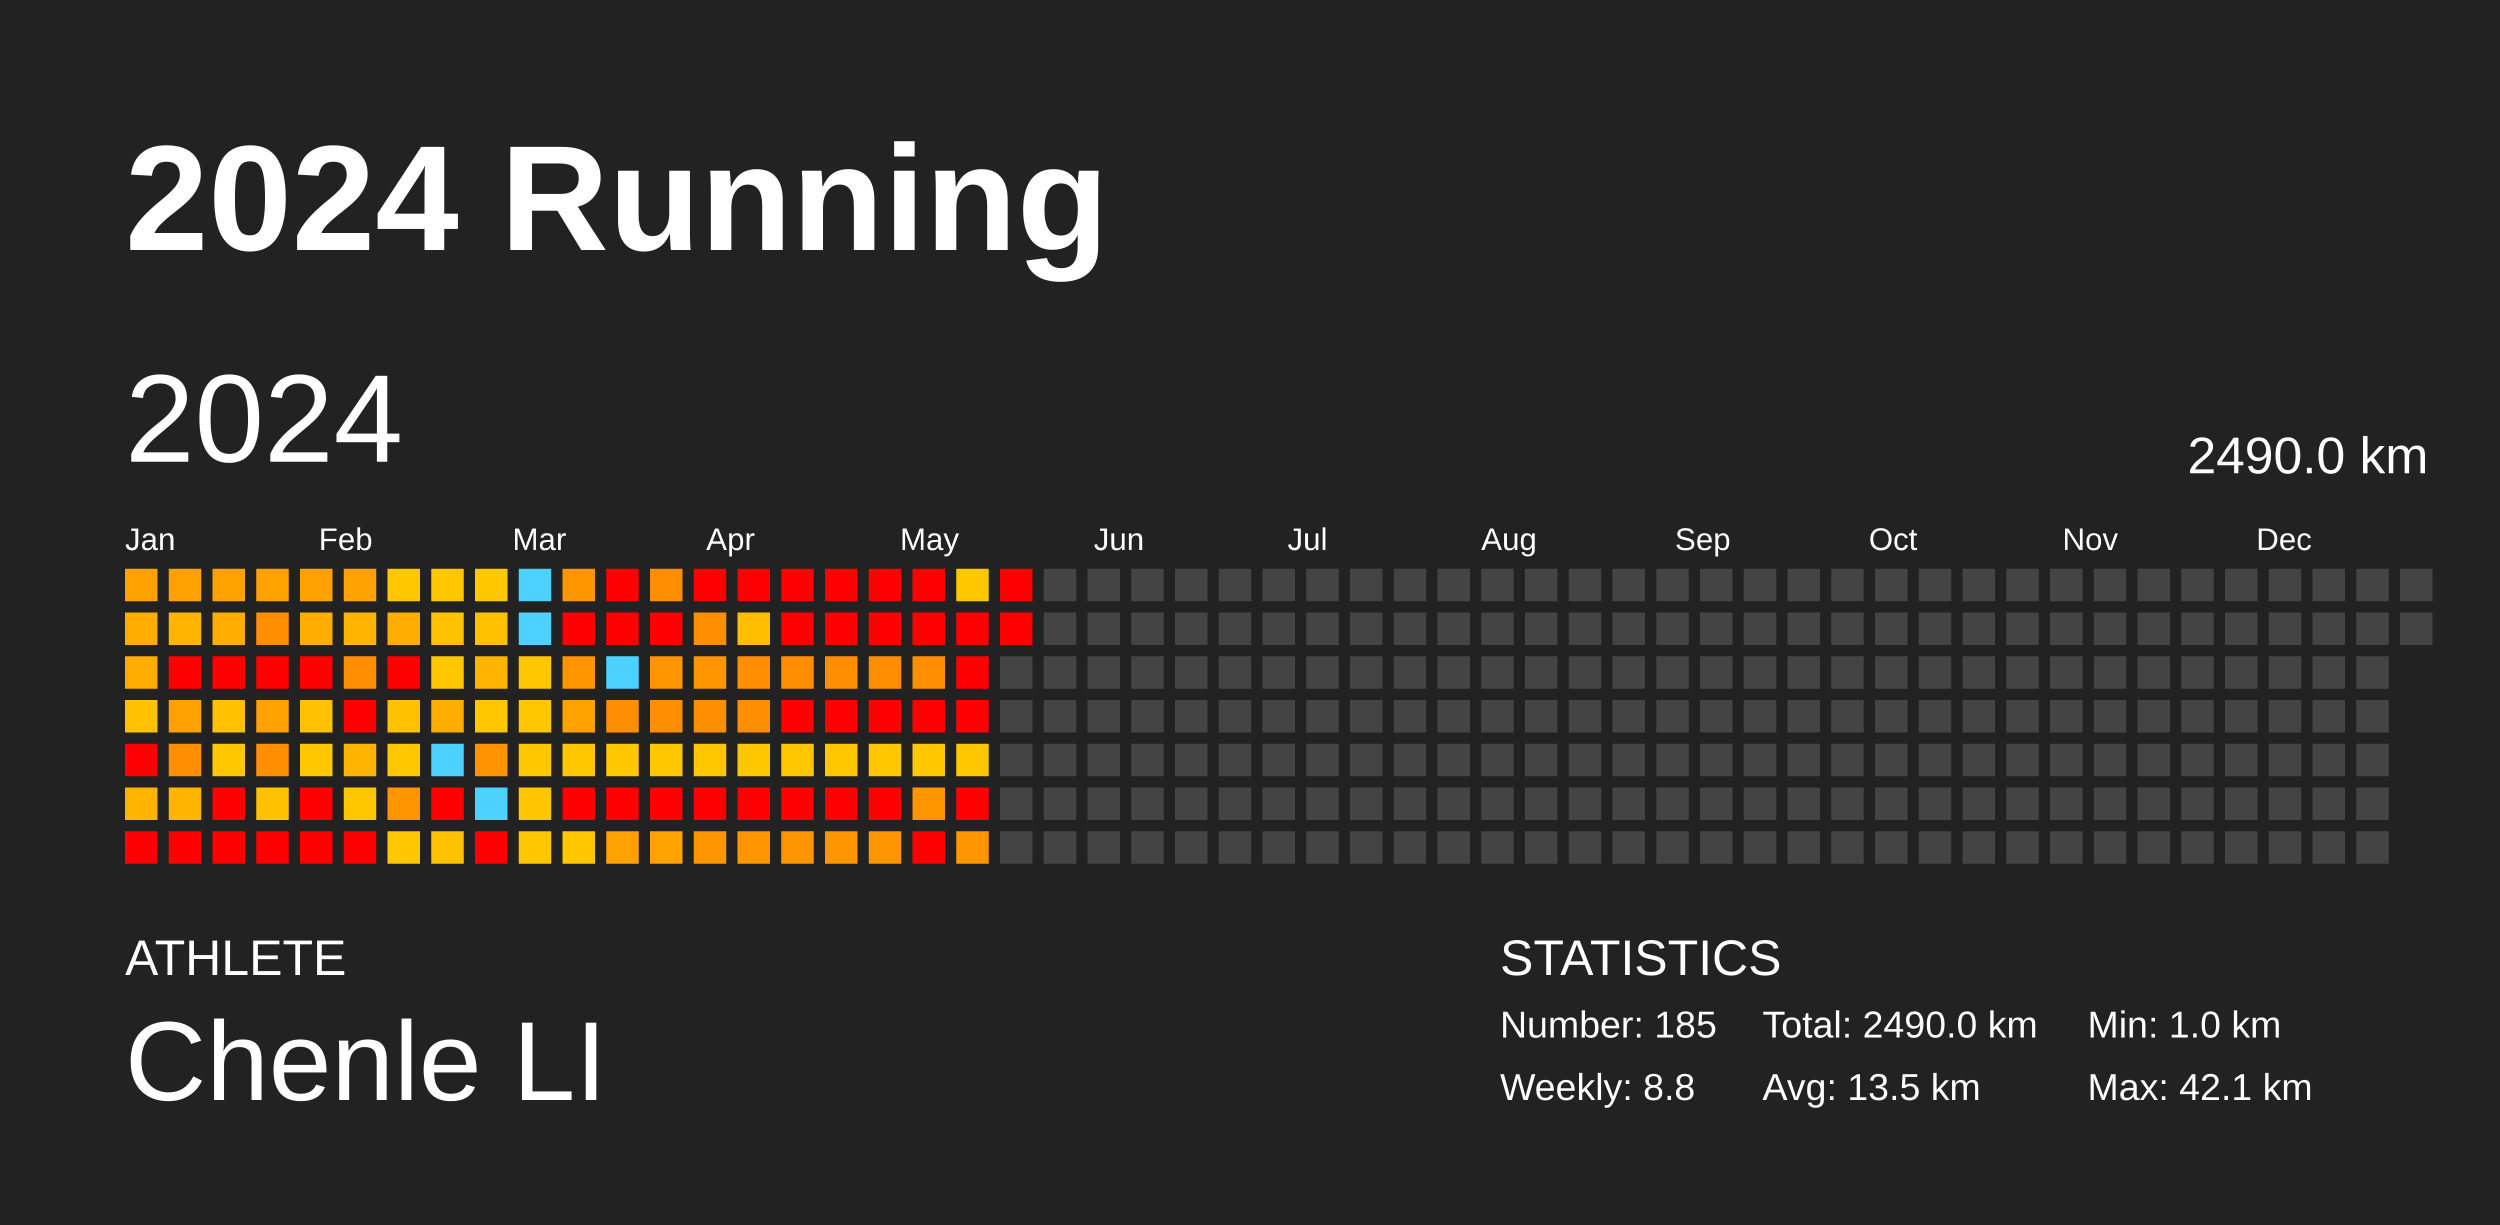
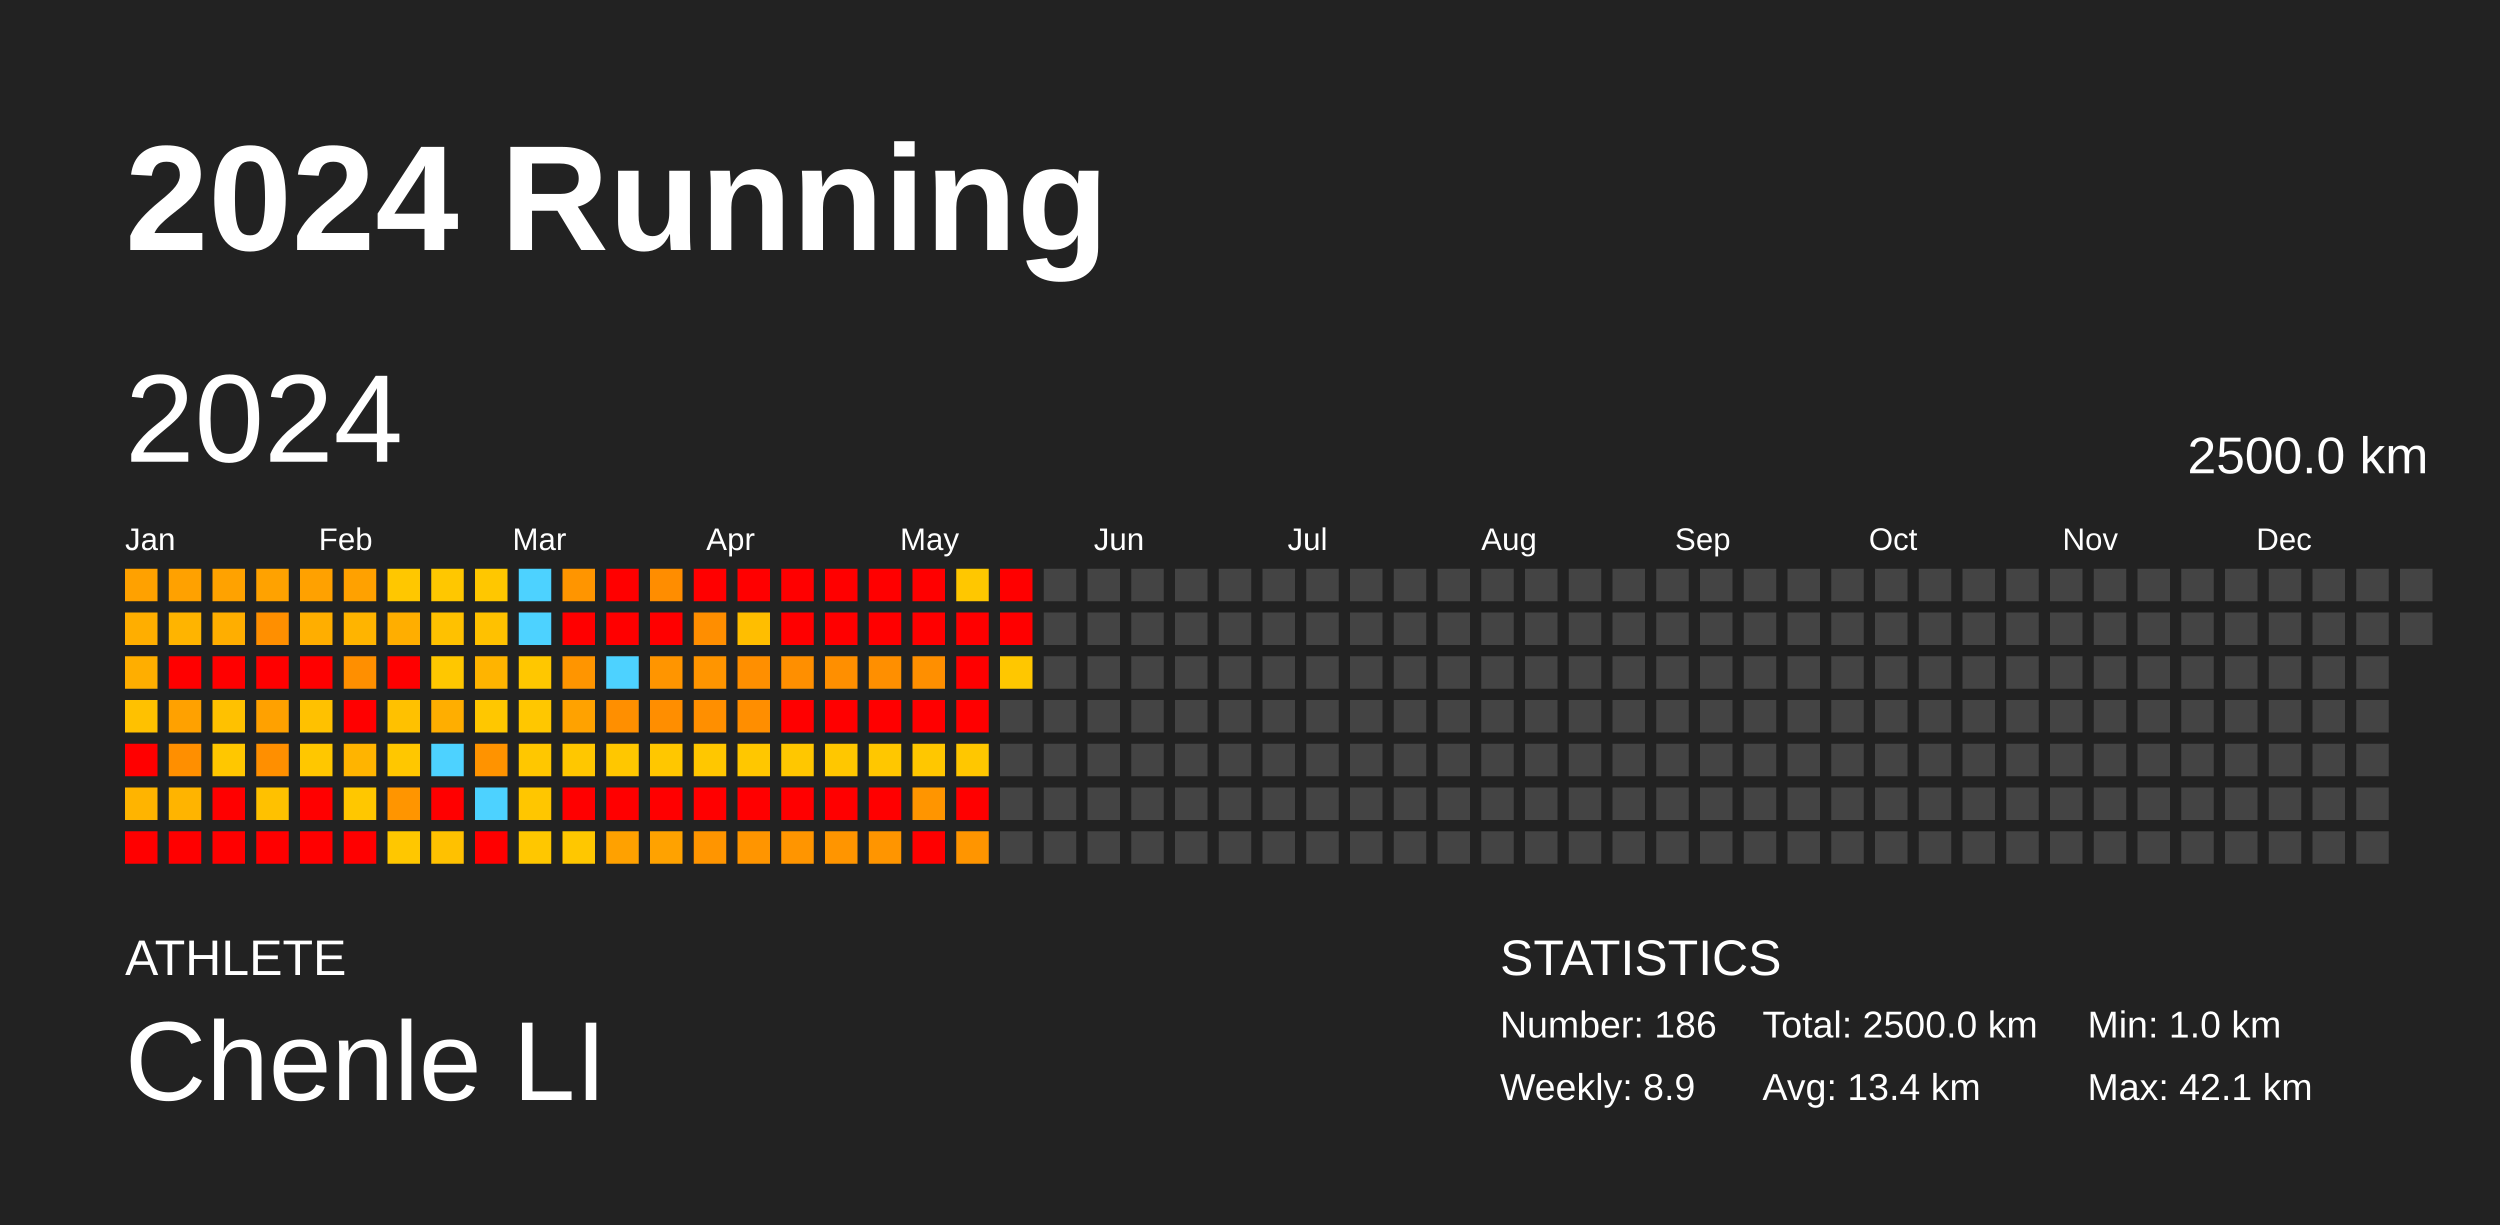
<svg xmlns="http://www.w3.org/2000/svg" baseProfile="full" height="98mm" version="1.1" viewBox="0,0,200,98" width="200mm">
  <defs />
  <rect fill="#222222" height="98" width="200" x="0" y="0" />
  <text fill="#FFFFFF" style="font-size:12px; font-family:Arial; font-weight:bold;" x="10" y="20">2024 Running</text>
  <text fill="#FFFFFF" style="font-size:4px; font-family:Arial" x="10" y="78">ATHLETE</text>
  <text fill="#FFFFFF" style="font-size:9px; font-family:Arial" x="10" y="88">Chenle LI</text>
  <text fill="#FFFFFF" style="font-size:4px; font-family:Arial" x="120" y="78">STATISTICS</text>
-   <text fill="#FFFFFF" style="font-size:3px; font-family:Arial" x="120" y="83">Number: 185</text>
-   <text fill="#FFFFFF" style="font-size:3px; font-family:Arial" x="120" y="88">Weekly: 8.8</text>
-   <text fill="#FFFFFF" style="font-size:3px; font-family:Arial" x="141" y="83">Total: 2490.0 km</text>
-   <text fill="#FFFFFF" style="font-size:3px; font-family:Arial" x="141" y="88">Avg: 13.5 km</text>
+   <text fill="#FFFFFF" style="font-size:3px; font-family:Arial" x="120" y="83">Number: 186</text>
+   <text fill="#FFFFFF" style="font-size:3px; font-family:Arial" x="120" y="88">Weekly: 8.9</text>
+   <text fill="#FFFFFF" style="font-size:3px; font-family:Arial" x="141" y="83">Total: 2500.0 km</text>
+   <text fill="#FFFFFF" style="font-size:3px; font-family:Arial" x="141" y="88">Avg: 13.4 km</text>
  <text fill="#FFFFFF" style="font-size:3px; font-family:Arial" x="167" y="83">Min: 1.0 km</text>
  <text fill="#FFFFFF" style="font-size:3px; font-family:Arial" x="167" y="88">Max: 42.1 km</text>
  <text dominant-baseline="hanging" fill="#FFFFFF" style="font-size:10.0px; font-family:Arial;" x="10" y="30">2024</text>
-   <text dominant-baseline="hanging" fill="#FFFFFF" style="font-size:4.125px; font-family:Arial;" x="175" y="35">2490.0 km</text>
+   <text dominant-baseline="hanging" fill="#FFFFFF" style="font-size:4.125px; font-family:Arial;" x="175" y="35">2500.0 km</text>
  <text fill="#FFFFFF" style="font-size:2.5px; font-family:Arial" x="10.0" y="44">Jan</text>
  <text fill="#FFFFFF" style="font-size:2.5px; font-family:Arial" x="25.5" y="44">Feb</text>
  <text fill="#FFFFFF" style="font-size:2.5px; font-family:Arial" x="41.0" y="44">Mar</text>
  <text fill="#FFFFFF" style="font-size:2.5px; font-family:Arial" x="56.5" y="44">Apr</text>
  <text fill="#FFFFFF" style="font-size:2.5px; font-family:Arial" x="72.0" y="44">May</text>
  <text fill="#FFFFFF" style="font-size:2.5px; font-family:Arial" x="87.5" y="44">Jun</text>
  <text fill="#FFFFFF" style="font-size:2.5px; font-family:Arial" x="103.0" y="44">Jul</text>
  <text fill="#FFFFFF" style="font-size:2.5px; font-family:Arial" x="118.5" y="44">Aug</text>
  <text fill="#FFFFFF" style="font-size:2.5px; font-family:Arial" x="134.0" y="44">Sep</text>
  <text fill="#FFFFFF" style="font-size:2.5px; font-family:Arial" x="149.5" y="44">Oct</text>
  <text fill="#FFFFFF" style="font-size:2.5px; font-family:Arial" x="165.0" y="44">Nov</text>
  <text fill="#FFFFFF" style="font-size:2.5px; font-family:Arial" x="180.5" y="44">Dec</text>
  <rect fill="#ffa100" height="2.6" width="2.6" x="10.0" y="45.5" />
  <rect fill="#ffae00" height="2.6" width="2.6" x="10.0" y="49.0" />
  <rect fill="#ffae00" height="2.6" width="2.6" x="10.0" y="52.5" />
  <rect fill="#ffc100" height="2.6" width="2.6" x="10.0" y="56.0" />
  <rect fill="red" height="2.6" width="2.6" x="10.0" y="59.5" />
  <rect fill="#ffb400" height="2.6" width="2.6" x="10.0" y="63.0" />
  <rect fill="red" height="2.6" width="2.6" x="10.0" y="66.5" />
  <rect fill="#ffa100" height="2.6" width="2.6" x="13.5" y="45.5" />
  <rect fill="#ffb400" height="2.6" width="2.6" x="13.5" y="49.0" />
  <rect fill="red" height="2.6" width="2.6" x="13.5" y="52.5" />
  <rect fill="#ffa100" height="2.6" width="2.6" x="13.5" y="56.0" />
  <rect fill="#ff8f00" height="2.6" width="2.6" x="13.5" y="59.5" />
  <rect fill="#ffb400" height="2.6" width="2.6" x="13.5" y="63.0" />
  <rect fill="red" height="2.6" width="2.6" x="13.5" y="66.5" />
  <rect fill="#ffa200" height="2.6" width="2.6" x="17.0" y="45.5" />
  <rect fill="#ffae00" height="2.6" width="2.6" x="17.0" y="49.0" />
  <rect fill="red" height="2.6" width="2.6" x="17.0" y="52.5" />
  <rect fill="#ffc100" height="2.6" width="2.6" x="17.0" y="56.0" />
  <rect fill="#ffc700" height="2.6" width="2.6" x="17.0" y="59.5" />
  <rect fill="red" height="2.6" width="2.6" x="17.0" y="63.0" />
  <rect fill="red" height="2.6" width="2.6" x="17.0" y="66.5" />
  <rect fill="#ffa200" height="2.6" width="2.6" x="20.5" y="45.5" />
  <rect fill="#ff8f00" height="2.6" width="2.6" x="20.5" y="49.0" />
  <rect fill="red" height="2.6" width="2.6" x="20.5" y="52.5" />
  <rect fill="#ffa100" height="2.6" width="2.6" x="20.5" y="56.0" />
  <rect fill="#ff8f00" height="2.6" width="2.6" x="20.5" y="59.5" />
  <rect fill="#ffc100" height="2.6" width="2.6" x="20.5" y="63.0" />
  <rect fill="red" height="2.6" width="2.6" x="20.5" y="66.5" />
  <rect fill="#ffa100" height="2.6" width="2.6" x="24.0" y="45.5" />
  <rect fill="#ffae00" height="2.6" width="2.6" x="24.0" y="49.0" />
  <rect fill="red" height="2.6" width="2.6" x="24.0" y="52.5" />
  <rect fill="#ffc100" height="2.6" width="2.6" x="24.0" y="56.0" />
  <rect fill="#ffc700" height="2.6" width="2.6" x="24.0" y="59.5" />
  <rect fill="red" height="2.6" width="2.6" x="24.0" y="63.0" />
  <rect fill="red" height="2.6" width="2.6" x="24.0" y="66.5" />
  <rect fill="#ffa100" height="2.6" width="2.6" x="27.5" y="45.5" />
  <rect fill="#ffb400" height="2.6" width="2.6" x="27.5" y="49.0" />
  <rect fill="#ff8f00" height="2.6" width="2.6" x="27.5" y="52.5" />
  <rect fill="red" height="2.6" width="2.6" x="27.5" y="56.0" />
  <rect fill="#ffb400" height="2.6" width="2.6" x="27.5" y="59.5" />
  <rect fill="#ffc700" height="2.6" width="2.6" x="27.5" y="63.0" />
  <rect fill="red" height="2.6" width="2.6" x="27.5" y="66.5" />
  <rect fill="#ffc700" height="2.6" width="2.6" x="31.0" y="45.5" />
  <rect fill="#ffae00" height="2.6" width="2.6" x="31.0" y="49.0" />
  <rect fill="red" height="2.6" width="2.6" x="31.0" y="52.5" />
  <rect fill="#ffc100" height="2.6" width="2.6" x="31.0" y="56.0" />
  <rect fill="#ffc700" height="2.6" width="2.6" x="31.0" y="59.5" />
  <rect fill="#ff9500" height="2.6" width="2.6" x="31.0" y="63.0" />
  <rect fill="#ffc700" height="2.6" width="2.6" x="31.0" y="66.5" />
  <rect fill="#ffc700" height="2.6" width="2.6" x="34.5" y="45.5" />
  <rect fill="#ffc100" height="2.6" width="2.6" x="34.5" y="49.0" />
  <rect fill="#ffc700" height="2.6" width="2.6" x="34.5" y="52.5" />
  <rect fill="#ffae00" height="2.6" width="2.6" x="34.5" y="56.0" />
  <rect fill="#4dd2ff" height="2.6" width="2.6" x="34.5" y="59.5" />
  <rect fill="red" height="2.6" width="2.6" x="34.5" y="63.0" />
  <rect fill="#ffc100" height="2.6" width="2.6" x="34.5" y="66.5" />
  <rect fill="#ffc700" height="2.6" width="2.6" x="38.0" y="45.5" />
  <rect fill="#ffc100" height="2.6" width="2.6" x="38.0" y="49.0" />
  <rect fill="#ffb400" height="2.6" width="2.6" x="38.0" y="52.5" />
  <rect fill="#ffc700" height="2.6" width="2.6" x="38.0" y="56.0" />
  <rect fill="#ff9300" height="2.6" width="2.6" x="38.0" y="59.5" />
  <rect fill="#4dd2ff" height="2.6" width="2.6" x="38.0" y="63.0" />
  <rect fill="red" height="2.6" width="2.6" x="38.0" y="66.5" />
  <rect fill="#4dd2ff" height="2.6" width="2.6" x="41.5" y="45.5" />
  <rect fill="#4dd2ff" height="2.6" width="2.6" x="41.5" y="49.0" />
  <rect fill="#ffc700" height="2.6" width="2.6" x="41.5" y="52.5" />
  <rect fill="#ffc700" height="2.6" width="2.6" x="41.5" y="56.0" />
  <rect fill="#ffc700" height="2.6" width="2.6" x="41.5" y="59.5" />
  <rect fill="#ffc600" height="2.6" width="2.6" x="41.5" y="63.0" />
  <rect fill="#ffc700" height="2.6" width="2.6" x="41.5" y="66.5" />
  <rect fill="#ff9500" height="2.6" width="2.6" x="45.0" y="45.5" />
  <rect fill="red" height="2.6" width="2.6" x="45.0" y="49.0" />
  <rect fill="#ff9500" height="2.6" width="2.6" x="45.0" y="52.5" />
  <rect fill="#ffa200" height="2.6" width="2.6" x="45.0" y="56.0" />
  <rect fill="#ffc700" height="2.6" width="2.6" x="45.0" y="59.5" />
  <rect fill="red" height="2.6" width="2.6" x="45.0" y="63.0" />
  <rect fill="#ffc700" height="2.6" width="2.6" x="45.0" y="66.5" />
  <rect fill="red" height="2.6" width="2.6" x="48.5" y="45.5" />
  <rect fill="red" height="2.6" width="2.6" x="48.5" y="49.0" />
  <rect fill="#4dd2ff" height="2.6" width="2.6" x="48.5" y="52.5" />
  <rect fill="#ff8f00" height="2.6" width="2.6" x="48.5" y="56.0" />
  <rect fill="#ffc700" height="2.6" width="2.6" x="48.5" y="59.5" />
  <rect fill="red" height="2.6" width="2.6" x="48.5" y="63.0" />
  <rect fill="#ffa100" height="2.6" width="2.6" x="48.5" y="66.5" />
  <rect fill="#ff8d00" height="2.6" width="2.6" x="52.0" y="45.5" />
  <rect fill="red" height="2.6" width="2.6" x="52.0" y="49.0" />
  <rect fill="#ff9500" height="2.6" width="2.6" x="52.0" y="52.5" />
  <rect fill="#ff8e00" height="2.6" width="2.6" x="52.0" y="56.0" />
  <rect fill="#ffc700" height="2.6" width="2.6" x="52.0" y="59.5" />
  <rect fill="red" height="2.6" width="2.6" x="52.0" y="63.0" />
  <rect fill="#ffa200" height="2.6" width="2.6" x="52.0" y="66.5" />
  <rect fill="red" height="2.6" width="2.6" x="55.5" y="45.5" />
  <rect fill="#ff8e00" height="2.6" width="2.6" x="55.5" y="49.0" />
  <rect fill="#ff9500" height="2.6" width="2.6" x="55.5" y="52.5" />
  <rect fill="#ff8f00" height="2.6" width="2.6" x="55.5" y="56.0" />
  <rect fill="#ffc700" height="2.6" width="2.6" x="55.5" y="59.5" />
  <rect fill="red" height="2.6" width="2.6" x="55.5" y="63.0" />
  <rect fill="#ff9500" height="2.6" width="2.6" x="55.5" y="66.5" />
  <rect fill="red" height="2.6" width="2.6" x="59.0" y="45.5" />
  <rect fill="#ffbe00" height="2.6" width="2.6" x="59.0" y="49.0" />
  <rect fill="#ff8f00" height="2.6" width="2.6" x="59.0" y="52.5" />
  <rect fill="#ff8e00" height="2.6" width="2.6" x="59.0" y="56.0" />
  <rect fill="#ffc700" height="2.6" width="2.6" x="59.0" y="59.5" />
  <rect fill="red" height="2.6" width="2.6" x="59.0" y="63.0" />
  <rect fill="#ff9500" height="2.6" width="2.6" x="59.0" y="66.5" />
  <rect fill="red" height="2.6" width="2.6" x="62.5" y="45.5" />
  <rect fill="red" height="2.6" width="2.6" x="62.5" y="49.0" />
  <rect fill="#ff8f00" height="2.6" width="2.6" x="62.5" y="52.5" />
  <rect fill="red" height="2.6" width="2.6" x="62.5" y="56.0" />
  <rect fill="#ffc700" height="2.6" width="2.6" x="62.5" y="59.5" />
  <rect fill="red" height="2.6" width="2.6" x="62.5" y="63.0" />
  <rect fill="#ff9500" height="2.6" width="2.6" x="62.5" y="66.5" />
  <rect fill="red" height="2.6" width="2.6" x="66.0" y="45.5" />
  <rect fill="red" height="2.6" width="2.6" x="66.0" y="49.0" />
  <rect fill="#ff8f00" height="2.6" width="2.6" x="66.0" y="52.5" />
  <rect fill="red" height="2.6" width="2.6" x="66.0" y="56.0" />
  <rect fill="#ffc700" height="2.6" width="2.6" x="66.0" y="59.5" />
  <rect fill="red" height="2.6" width="2.6" x="66.0" y="63.0" />
  <rect fill="#ff9500" height="2.6" width="2.6" x="66.0" y="66.5" />
  <rect fill="red" height="2.6" width="2.6" x="69.5" y="45.5" />
  <rect fill="red" height="2.6" width="2.6" x="69.5" y="49.0" />
  <rect fill="#ff8f00" height="2.6" width="2.6" x="69.5" y="52.5" />
  <rect fill="red" height="2.6" width="2.6" x="69.5" y="56.0" />
  <rect fill="#ffc700" height="2.6" width="2.6" x="69.5" y="59.5" />
  <rect fill="red" height="2.6" width="2.6" x="69.5" y="63.0" />
  <rect fill="#ff9500" height="2.6" width="2.6" x="69.5" y="66.5" />
  <rect fill="red" height="2.6" width="2.6" x="73.0" y="45.5" />
  <rect fill="red" height="2.6" width="2.6" x="73.0" y="49.0" />
  <rect fill="#ff8f00" height="2.6" width="2.6" x="73.0" y="52.5" />
  <rect fill="red" height="2.6" width="2.6" x="73.0" y="56.0" />
  <rect fill="#ffc700" height="2.6" width="2.6" x="73.0" y="59.5" />
  <rect fill="#ff9500" height="2.6" width="2.6" x="73.0" y="63.0" />
  <rect fill="red" height="2.6" width="2.6" x="73.0" y="66.5" />
  <rect fill="#ffc700" height="2.6" width="2.6" x="76.5" y="45.5" />
  <rect fill="red" height="2.6" width="2.6" x="76.5" y="49.0" />
  <rect fill="red" height="2.6" width="2.6" x="76.5" y="52.5" />
  <rect fill="red" height="2.6" width="2.6" x="76.5" y="56.0" />
  <rect fill="#ffc700" height="2.6" width="2.6" x="76.5" y="59.5" />
  <rect fill="red" height="2.6" width="2.6" x="76.5" y="63.0" />
  <rect fill="#ff9500" height="2.6" width="2.6" x="76.5" y="66.5" />
  <rect fill="red" height="2.6" width="2.6" x="80.0" y="45.5" />
  <rect fill="red" height="2.6" width="2.6" x="80.0" y="49.0" />
-   <rect fill="#444444" height="2.6" width="2.6" x="80.0" y="52.5" />
+   <rect fill="#ffc700" height="2.6" width="2.6" x="80.0" y="52.5" />
  <rect fill="#444444" height="2.6" width="2.6" x="80.0" y="56.0" />
  <rect fill="#444444" height="2.6" width="2.6" x="80.0" y="59.5" />
  <rect fill="#444444" height="2.6" width="2.6" x="80.0" y="63.0" />
  <rect fill="#444444" height="2.6" width="2.6" x="80.0" y="66.5" />
  <rect fill="#444444" height="2.6" width="2.6" x="83.5" y="45.5" />
  <rect fill="#444444" height="2.6" width="2.6" x="83.5" y="49.0" />
  <rect fill="#444444" height="2.6" width="2.6" x="83.5" y="52.5" />
  <rect fill="#444444" height="2.6" width="2.6" x="83.5" y="56.0" />
  <rect fill="#444444" height="2.6" width="2.6" x="83.5" y="59.5" />
  <rect fill="#444444" height="2.6" width="2.6" x="83.5" y="63.0" />
  <rect fill="#444444" height="2.6" width="2.6" x="83.5" y="66.5" />
  <rect fill="#444444" height="2.6" width="2.6" x="87.0" y="45.5" />
  <rect fill="#444444" height="2.6" width="2.6" x="87.0" y="49.0" />
  <rect fill="#444444" height="2.6" width="2.6" x="87.0" y="52.5" />
  <rect fill="#444444" height="2.6" width="2.6" x="87.0" y="56.0" />
  <rect fill="#444444" height="2.6" width="2.6" x="87.0" y="59.5" />
  <rect fill="#444444" height="2.6" width="2.6" x="87.0" y="63.0" />
  <rect fill="#444444" height="2.6" width="2.6" x="87.0" y="66.5" />
  <rect fill="#444444" height="2.6" width="2.6" x="90.5" y="45.5" />
  <rect fill="#444444" height="2.6" width="2.6" x="90.5" y="49.0" />
  <rect fill="#444444" height="2.6" width="2.6" x="90.5" y="52.5" />
  <rect fill="#444444" height="2.6" width="2.6" x="90.5" y="56.0" />
  <rect fill="#444444" height="2.6" width="2.6" x="90.5" y="59.5" />
  <rect fill="#444444" height="2.6" width="2.6" x="90.5" y="63.0" />
  <rect fill="#444444" height="2.6" width="2.6" x="90.5" y="66.5" />
  <rect fill="#444444" height="2.6" width="2.6" x="94.0" y="45.5" />
  <rect fill="#444444" height="2.6" width="2.6" x="94.0" y="49.0" />
  <rect fill="#444444" height="2.6" width="2.6" x="94.0" y="52.5" />
  <rect fill="#444444" height="2.6" width="2.6" x="94.0" y="56.0" />
  <rect fill="#444444" height="2.6" width="2.6" x="94.0" y="59.5" />
  <rect fill="#444444" height="2.6" width="2.6" x="94.0" y="63.0" />
  <rect fill="#444444" height="2.6" width="2.6" x="94.0" y="66.5" />
  <rect fill="#444444" height="2.6" width="2.6" x="97.5" y="45.5" />
  <rect fill="#444444" height="2.6" width="2.6" x="97.5" y="49.0" />
  <rect fill="#444444" height="2.6" width="2.6" x="97.5" y="52.5" />
  <rect fill="#444444" height="2.6" width="2.6" x="97.5" y="56.0" />
  <rect fill="#444444" height="2.6" width="2.6" x="97.5" y="59.5" />
  <rect fill="#444444" height="2.6" width="2.6" x="97.5" y="63.0" />
  <rect fill="#444444" height="2.6" width="2.6" x="97.5" y="66.5" />
  <rect fill="#444444" height="2.6" width="2.6" x="101.0" y="45.5" />
  <rect fill="#444444" height="2.6" width="2.6" x="101.0" y="49.0" />
  <rect fill="#444444" height="2.6" width="2.6" x="101.0" y="52.5" />
  <rect fill="#444444" height="2.6" width="2.6" x="101.0" y="56.0" />
  <rect fill="#444444" height="2.6" width="2.6" x="101.0" y="59.5" />
  <rect fill="#444444" height="2.6" width="2.6" x="101.0" y="63.0" />
  <rect fill="#444444" height="2.6" width="2.6" x="101.0" y="66.5" />
  <rect fill="#444444" height="2.6" width="2.6" x="104.5" y="45.5" />
  <rect fill="#444444" height="2.6" width="2.6" x="104.5" y="49.0" />
  <rect fill="#444444" height="2.6" width="2.6" x="104.5" y="52.5" />
  <rect fill="#444444" height="2.6" width="2.6" x="104.5" y="56.0" />
  <rect fill="#444444" height="2.6" width="2.6" x="104.5" y="59.5" />
  <rect fill="#444444" height="2.6" width="2.6" x="104.5" y="63.0" />
  <rect fill="#444444" height="2.6" width="2.6" x="104.5" y="66.5" />
  <rect fill="#444444" height="2.6" width="2.6" x="108.0" y="45.5" />
  <rect fill="#444444" height="2.6" width="2.6" x="108.0" y="49.0" />
  <rect fill="#444444" height="2.6" width="2.6" x="108.0" y="52.5" />
  <rect fill="#444444" height="2.6" width="2.6" x="108.0" y="56.0" />
  <rect fill="#444444" height="2.6" width="2.6" x="108.0" y="59.5" />
  <rect fill="#444444" height="2.6" width="2.6" x="108.0" y="63.0" />
  <rect fill="#444444" height="2.6" width="2.6" x="108.0" y="66.5" />
  <rect fill="#444444" height="2.6" width="2.6" x="111.5" y="45.5" />
  <rect fill="#444444" height="2.6" width="2.6" x="111.5" y="49.0" />
  <rect fill="#444444" height="2.6" width="2.6" x="111.5" y="52.5" />
  <rect fill="#444444" height="2.6" width="2.6" x="111.5" y="56.0" />
  <rect fill="#444444" height="2.6" width="2.6" x="111.5" y="59.5" />
  <rect fill="#444444" height="2.6" width="2.6" x="111.5" y="63.0" />
  <rect fill="#444444" height="2.6" width="2.6" x="111.5" y="66.5" />
  <rect fill="#444444" height="2.6" width="2.6" x="115.0" y="45.5" />
  <rect fill="#444444" height="2.6" width="2.6" x="115.0" y="49.0" />
  <rect fill="#444444" height="2.6" width="2.6" x="115.0" y="52.5" />
  <rect fill="#444444" height="2.6" width="2.6" x="115.0" y="56.0" />
  <rect fill="#444444" height="2.6" width="2.6" x="115.0" y="59.5" />
  <rect fill="#444444" height="2.6" width="2.6" x="115.0" y="63.0" />
  <rect fill="#444444" height="2.6" width="2.6" x="115.0" y="66.5" />
  <rect fill="#444444" height="2.6" width="2.6" x="118.5" y="45.5" />
  <rect fill="#444444" height="2.6" width="2.6" x="118.5" y="49.0" />
  <rect fill="#444444" height="2.6" width="2.6" x="118.5" y="52.5" />
  <rect fill="#444444" height="2.6" width="2.6" x="118.5" y="56.0" />
  <rect fill="#444444" height="2.6" width="2.6" x="118.5" y="59.5" />
  <rect fill="#444444" height="2.6" width="2.6" x="118.5" y="63.0" />
  <rect fill="#444444" height="2.6" width="2.6" x="118.5" y="66.5" />
  <rect fill="#444444" height="2.6" width="2.6" x="122.0" y="45.5" />
  <rect fill="#444444" height="2.6" width="2.6" x="122.0" y="49.0" />
  <rect fill="#444444" height="2.6" width="2.6" x="122.0" y="52.5" />
  <rect fill="#444444" height="2.6" width="2.6" x="122.0" y="56.0" />
  <rect fill="#444444" height="2.6" width="2.6" x="122.0" y="59.5" />
  <rect fill="#444444" height="2.6" width="2.6" x="122.0" y="63.0" />
  <rect fill="#444444" height="2.6" width="2.6" x="122.0" y="66.5" />
  <rect fill="#444444" height="2.6" width="2.6" x="125.5" y="45.5" />
  <rect fill="#444444" height="2.6" width="2.6" x="125.5" y="49.0" />
  <rect fill="#444444" height="2.6" width="2.6" x="125.5" y="52.5" />
  <rect fill="#444444" height="2.6" width="2.6" x="125.5" y="56.0" />
  <rect fill="#444444" height="2.6" width="2.6" x="125.5" y="59.5" />
  <rect fill="#444444" height="2.6" width="2.6" x="125.5" y="63.0" />
  <rect fill="#444444" height="2.6" width="2.6" x="125.5" y="66.5" />
  <rect fill="#444444" height="2.6" width="2.6" x="129.0" y="45.5" />
  <rect fill="#444444" height="2.6" width="2.6" x="129.0" y="49.0" />
  <rect fill="#444444" height="2.6" width="2.6" x="129.0" y="52.5" />
  <rect fill="#444444" height="2.6" width="2.6" x="129.0" y="56.0" />
  <rect fill="#444444" height="2.6" width="2.6" x="129.0" y="59.5" />
  <rect fill="#444444" height="2.6" width="2.6" x="129.0" y="63.0" />
  <rect fill="#444444" height="2.6" width="2.6" x="129.0" y="66.5" />
  <rect fill="#444444" height="2.6" width="2.6" x="132.5" y="45.5" />
  <rect fill="#444444" height="2.6" width="2.6" x="132.5" y="49.0" />
  <rect fill="#444444" height="2.6" width="2.6" x="132.5" y="52.5" />
  <rect fill="#444444" height="2.6" width="2.6" x="132.5" y="56.0" />
  <rect fill="#444444" height="2.6" width="2.6" x="132.5" y="59.5" />
  <rect fill="#444444" height="2.6" width="2.6" x="132.5" y="63.0" />
  <rect fill="#444444" height="2.6" width="2.6" x="132.5" y="66.5" />
  <rect fill="#444444" height="2.6" width="2.6" x="136.0" y="45.5" />
  <rect fill="#444444" height="2.6" width="2.6" x="136.0" y="49.0" />
  <rect fill="#444444" height="2.6" width="2.6" x="136.0" y="52.5" />
  <rect fill="#444444" height="2.6" width="2.6" x="136.0" y="56.0" />
  <rect fill="#444444" height="2.6" width="2.6" x="136.0" y="59.5" />
  <rect fill="#444444" height="2.6" width="2.6" x="136.0" y="63.0" />
  <rect fill="#444444" height="2.6" width="2.6" x="136.0" y="66.5" />
  <rect fill="#444444" height="2.6" width="2.6" x="139.5" y="45.5" />
  <rect fill="#444444" height="2.6" width="2.6" x="139.5" y="49.0" />
  <rect fill="#444444" height="2.6" width="2.6" x="139.5" y="52.5" />
  <rect fill="#444444" height="2.6" width="2.6" x="139.5" y="56.0" />
  <rect fill="#444444" height="2.6" width="2.6" x="139.5" y="59.5" />
  <rect fill="#444444" height="2.6" width="2.6" x="139.5" y="63.0" />
  <rect fill="#444444" height="2.6" width="2.6" x="139.5" y="66.5" />
  <rect fill="#444444" height="2.6" width="2.6" x="143.0" y="45.5" />
  <rect fill="#444444" height="2.6" width="2.6" x="143.0" y="49.0" />
  <rect fill="#444444" height="2.6" width="2.6" x="143.0" y="52.5" />
  <rect fill="#444444" height="2.6" width="2.6" x="143.0" y="56.0" />
  <rect fill="#444444" height="2.6" width="2.6" x="143.0" y="59.5" />
  <rect fill="#444444" height="2.6" width="2.6" x="143.0" y="63.0" />
  <rect fill="#444444" height="2.6" width="2.6" x="143.0" y="66.5" />
  <rect fill="#444444" height="2.6" width="2.6" x="146.5" y="45.5" />
  <rect fill="#444444" height="2.6" width="2.6" x="146.5" y="49.0" />
  <rect fill="#444444" height="2.6" width="2.6" x="146.5" y="52.5" />
  <rect fill="#444444" height="2.6" width="2.6" x="146.5" y="56.0" />
  <rect fill="#444444" height="2.6" width="2.6" x="146.5" y="59.5" />
  <rect fill="#444444" height="2.6" width="2.6" x="146.5" y="63.0" />
  <rect fill="#444444" height="2.6" width="2.6" x="146.5" y="66.5" />
  <rect fill="#444444" height="2.6" width="2.6" x="150.0" y="45.5" />
  <rect fill="#444444" height="2.6" width="2.6" x="150.0" y="49.0" />
  <rect fill="#444444" height="2.6" width="2.6" x="150.0" y="52.5" />
  <rect fill="#444444" height="2.6" width="2.6" x="150.0" y="56.0" />
  <rect fill="#444444" height="2.6" width="2.6" x="150.0" y="59.5" />
  <rect fill="#444444" height="2.6" width="2.6" x="150.0" y="63.0" />
  <rect fill="#444444" height="2.6" width="2.6" x="150.0" y="66.5" />
  <rect fill="#444444" height="2.6" width="2.6" x="153.5" y="45.5" />
  <rect fill="#444444" height="2.6" width="2.6" x="153.5" y="49.0" />
  <rect fill="#444444" height="2.6" width="2.6" x="153.5" y="52.5" />
  <rect fill="#444444" height="2.6" width="2.6" x="153.5" y="56.0" />
  <rect fill="#444444" height="2.6" width="2.6" x="153.5" y="59.5" />
  <rect fill="#444444" height="2.6" width="2.6" x="153.5" y="63.0" />
  <rect fill="#444444" height="2.6" width="2.6" x="153.5" y="66.5" />
  <rect fill="#444444" height="2.6" width="2.6" x="157.0" y="45.5" />
  <rect fill="#444444" height="2.6" width="2.6" x="157.0" y="49.0" />
  <rect fill="#444444" height="2.6" width="2.6" x="157.0" y="52.5" />
  <rect fill="#444444" height="2.6" width="2.6" x="157.0" y="56.0" />
  <rect fill="#444444" height="2.6" width="2.6" x="157.0" y="59.5" />
  <rect fill="#444444" height="2.6" width="2.6" x="157.0" y="63.0" />
  <rect fill="#444444" height="2.6" width="2.6" x="157.0" y="66.5" />
  <rect fill="#444444" height="2.6" width="2.6" x="160.5" y="45.5" />
  <rect fill="#444444" height="2.6" width="2.6" x="160.5" y="49.0" />
  <rect fill="#444444" height="2.6" width="2.6" x="160.5" y="52.5" />
  <rect fill="#444444" height="2.6" width="2.6" x="160.5" y="56.0" />
  <rect fill="#444444" height="2.6" width="2.6" x="160.5" y="59.5" />
  <rect fill="#444444" height="2.6" width="2.6" x="160.5" y="63.0" />
  <rect fill="#444444" height="2.6" width="2.6" x="160.5" y="66.5" />
  <rect fill="#444444" height="2.6" width="2.6" x="164.0" y="45.5" />
  <rect fill="#444444" height="2.6" width="2.6" x="164.0" y="49.0" />
  <rect fill="#444444" height="2.6" width="2.6" x="164.0" y="52.5" />
  <rect fill="#444444" height="2.6" width="2.6" x="164.0" y="56.0" />
  <rect fill="#444444" height="2.6" width="2.6" x="164.0" y="59.5" />
  <rect fill="#444444" height="2.6" width="2.6" x="164.0" y="63.0" />
  <rect fill="#444444" height="2.6" width="2.6" x="164.0" y="66.5" />
  <rect fill="#444444" height="2.6" width="2.6" x="167.5" y="45.5" />
  <rect fill="#444444" height="2.6" width="2.6" x="167.5" y="49.0" />
  <rect fill="#444444" height="2.6" width="2.6" x="167.5" y="52.5" />
  <rect fill="#444444" height="2.6" width="2.6" x="167.5" y="56.0" />
  <rect fill="#444444" height="2.6" width="2.6" x="167.5" y="59.5" />
  <rect fill="#444444" height="2.6" width="2.6" x="167.5" y="63.0" />
  <rect fill="#444444" height="2.6" width="2.6" x="167.5" y="66.5" />
  <rect fill="#444444" height="2.6" width="2.6" x="171.0" y="45.5" />
  <rect fill="#444444" height="2.6" width="2.6" x="171.0" y="49.0" />
  <rect fill="#444444" height="2.6" width="2.6" x="171.0" y="52.5" />
  <rect fill="#444444" height="2.6" width="2.6" x="171.0" y="56.0" />
  <rect fill="#444444" height="2.6" width="2.6" x="171.0" y="59.5" />
  <rect fill="#444444" height="2.6" width="2.6" x="171.0" y="63.0" />
  <rect fill="#444444" height="2.6" width="2.6" x="171.0" y="66.5" />
  <rect fill="#444444" height="2.6" width="2.6" x="174.5" y="45.5" />
  <rect fill="#444444" height="2.6" width="2.6" x="174.5" y="49.0" />
  <rect fill="#444444" height="2.6" width="2.6" x="174.5" y="52.5" />
  <rect fill="#444444" height="2.6" width="2.6" x="174.5" y="56.0" />
  <rect fill="#444444" height="2.6" width="2.6" x="174.5" y="59.5" />
  <rect fill="#444444" height="2.6" width="2.6" x="174.5" y="63.0" />
  <rect fill="#444444" height="2.6" width="2.6" x="174.5" y="66.5" />
  <rect fill="#444444" height="2.6" width="2.6" x="178.0" y="45.5" />
  <rect fill="#444444" height="2.6" width="2.6" x="178.0" y="49.0" />
  <rect fill="#444444" height="2.6" width="2.6" x="178.0" y="52.5" />
  <rect fill="#444444" height="2.6" width="2.6" x="178.0" y="56.0" />
  <rect fill="#444444" height="2.6" width="2.6" x="178.0" y="59.5" />
  <rect fill="#444444" height="2.6" width="2.6" x="178.0" y="63.0" />
  <rect fill="#444444" height="2.6" width="2.6" x="178.0" y="66.5" />
  <rect fill="#444444" height="2.6" width="2.6" x="181.5" y="45.5" />
  <rect fill="#444444" height="2.6" width="2.6" x="181.5" y="49.0" />
  <rect fill="#444444" height="2.6" width="2.6" x="181.5" y="52.5" />
  <rect fill="#444444" height="2.6" width="2.6" x="181.5" y="56.0" />
  <rect fill="#444444" height="2.6" width="2.6" x="181.5" y="59.5" />
  <rect fill="#444444" height="2.6" width="2.6" x="181.5" y="63.0" />
  <rect fill="#444444" height="2.6" width="2.6" x="181.5" y="66.5" />
  <rect fill="#444444" height="2.6" width="2.6" x="185.0" y="45.5" />
  <rect fill="#444444" height="2.6" width="2.6" x="185.0" y="49.0" />
  <rect fill="#444444" height="2.6" width="2.6" x="185.0" y="52.5" />
  <rect fill="#444444" height="2.6" width="2.6" x="185.0" y="56.0" />
  <rect fill="#444444" height="2.6" width="2.6" x="185.0" y="59.5" />
  <rect fill="#444444" height="2.6" width="2.6" x="185.0" y="63.0" />
  <rect fill="#444444" height="2.6" width="2.6" x="185.0" y="66.5" />
  <rect fill="#444444" height="2.6" width="2.6" x="188.5" y="45.5" />
  <rect fill="#444444" height="2.6" width="2.6" x="188.5" y="49.0" />
  <rect fill="#444444" height="2.6" width="2.6" x="188.5" y="52.5" />
  <rect fill="#444444" height="2.6" width="2.6" x="188.5" y="56.0" />
  <rect fill="#444444" height="2.6" width="2.6" x="188.5" y="59.5" />
  <rect fill="#444444" height="2.6" width="2.6" x="188.5" y="63.0" />
  <rect fill="#444444" height="2.6" width="2.6" x="188.5" y="66.5" />
  <rect fill="#444444" height="2.6" width="2.6" x="192.0" y="45.5" />
  <rect fill="#444444" height="2.6" width="2.6" x="192.0" y="49.0" />
</svg>
